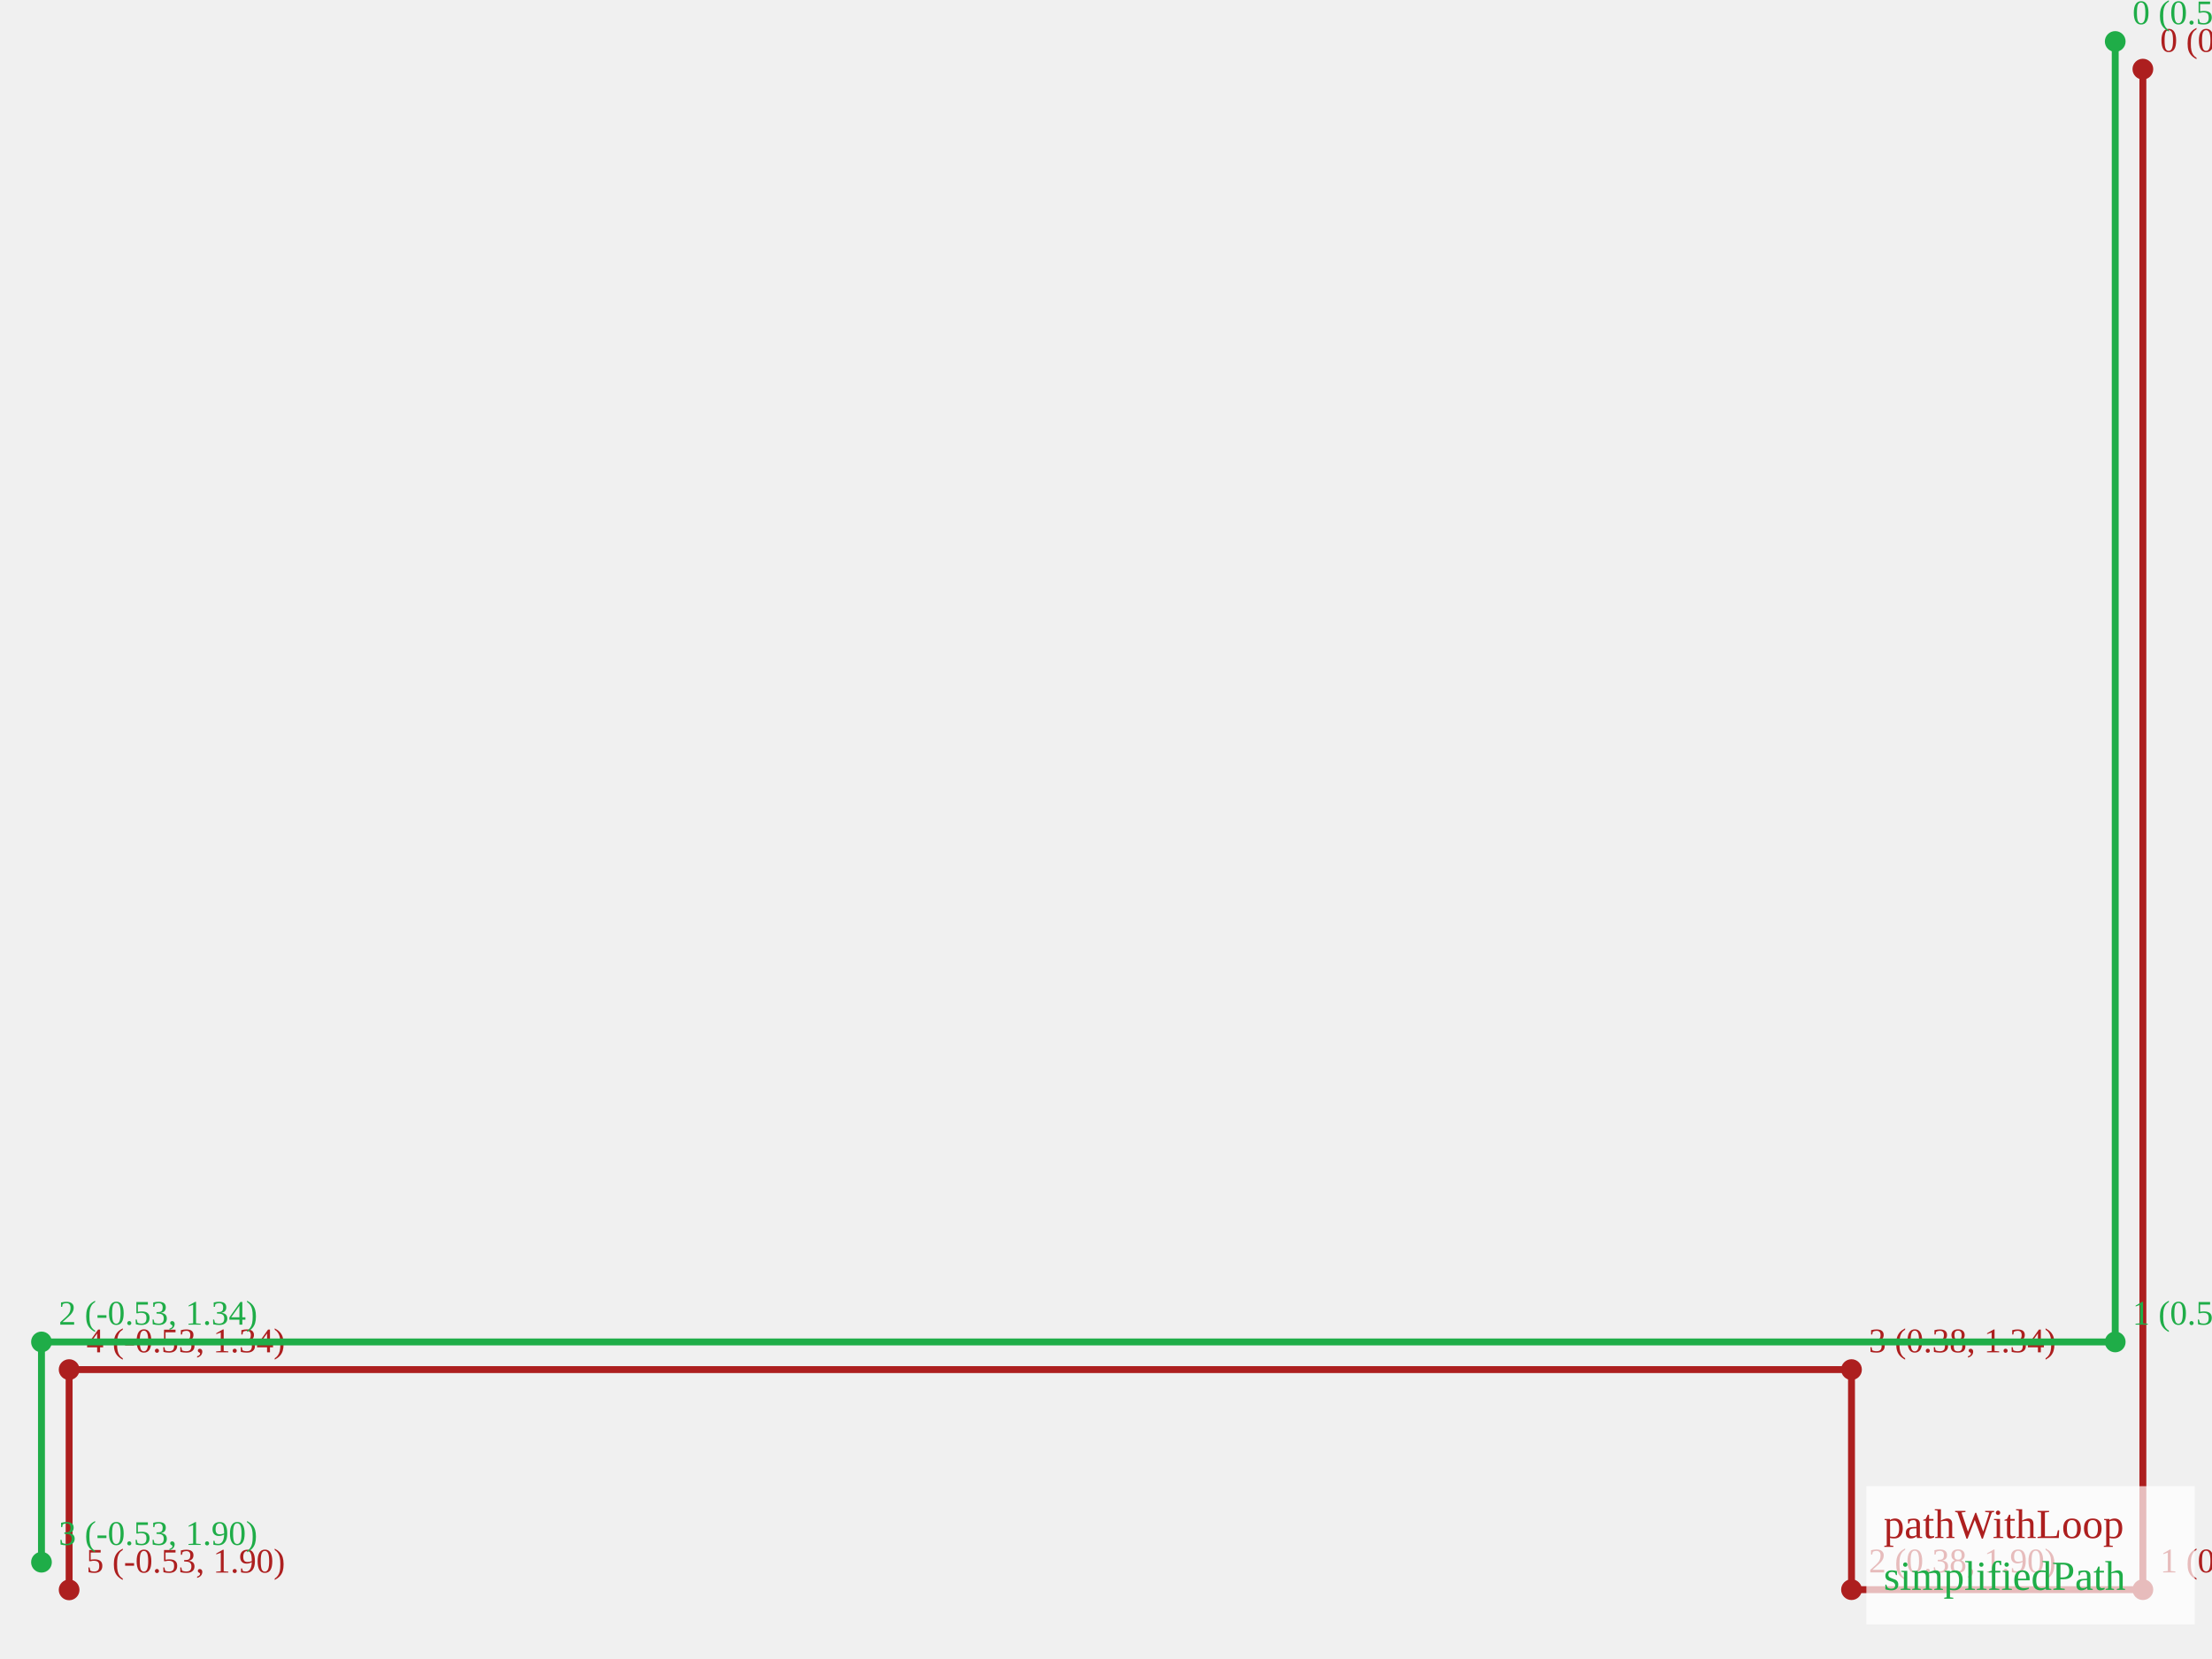
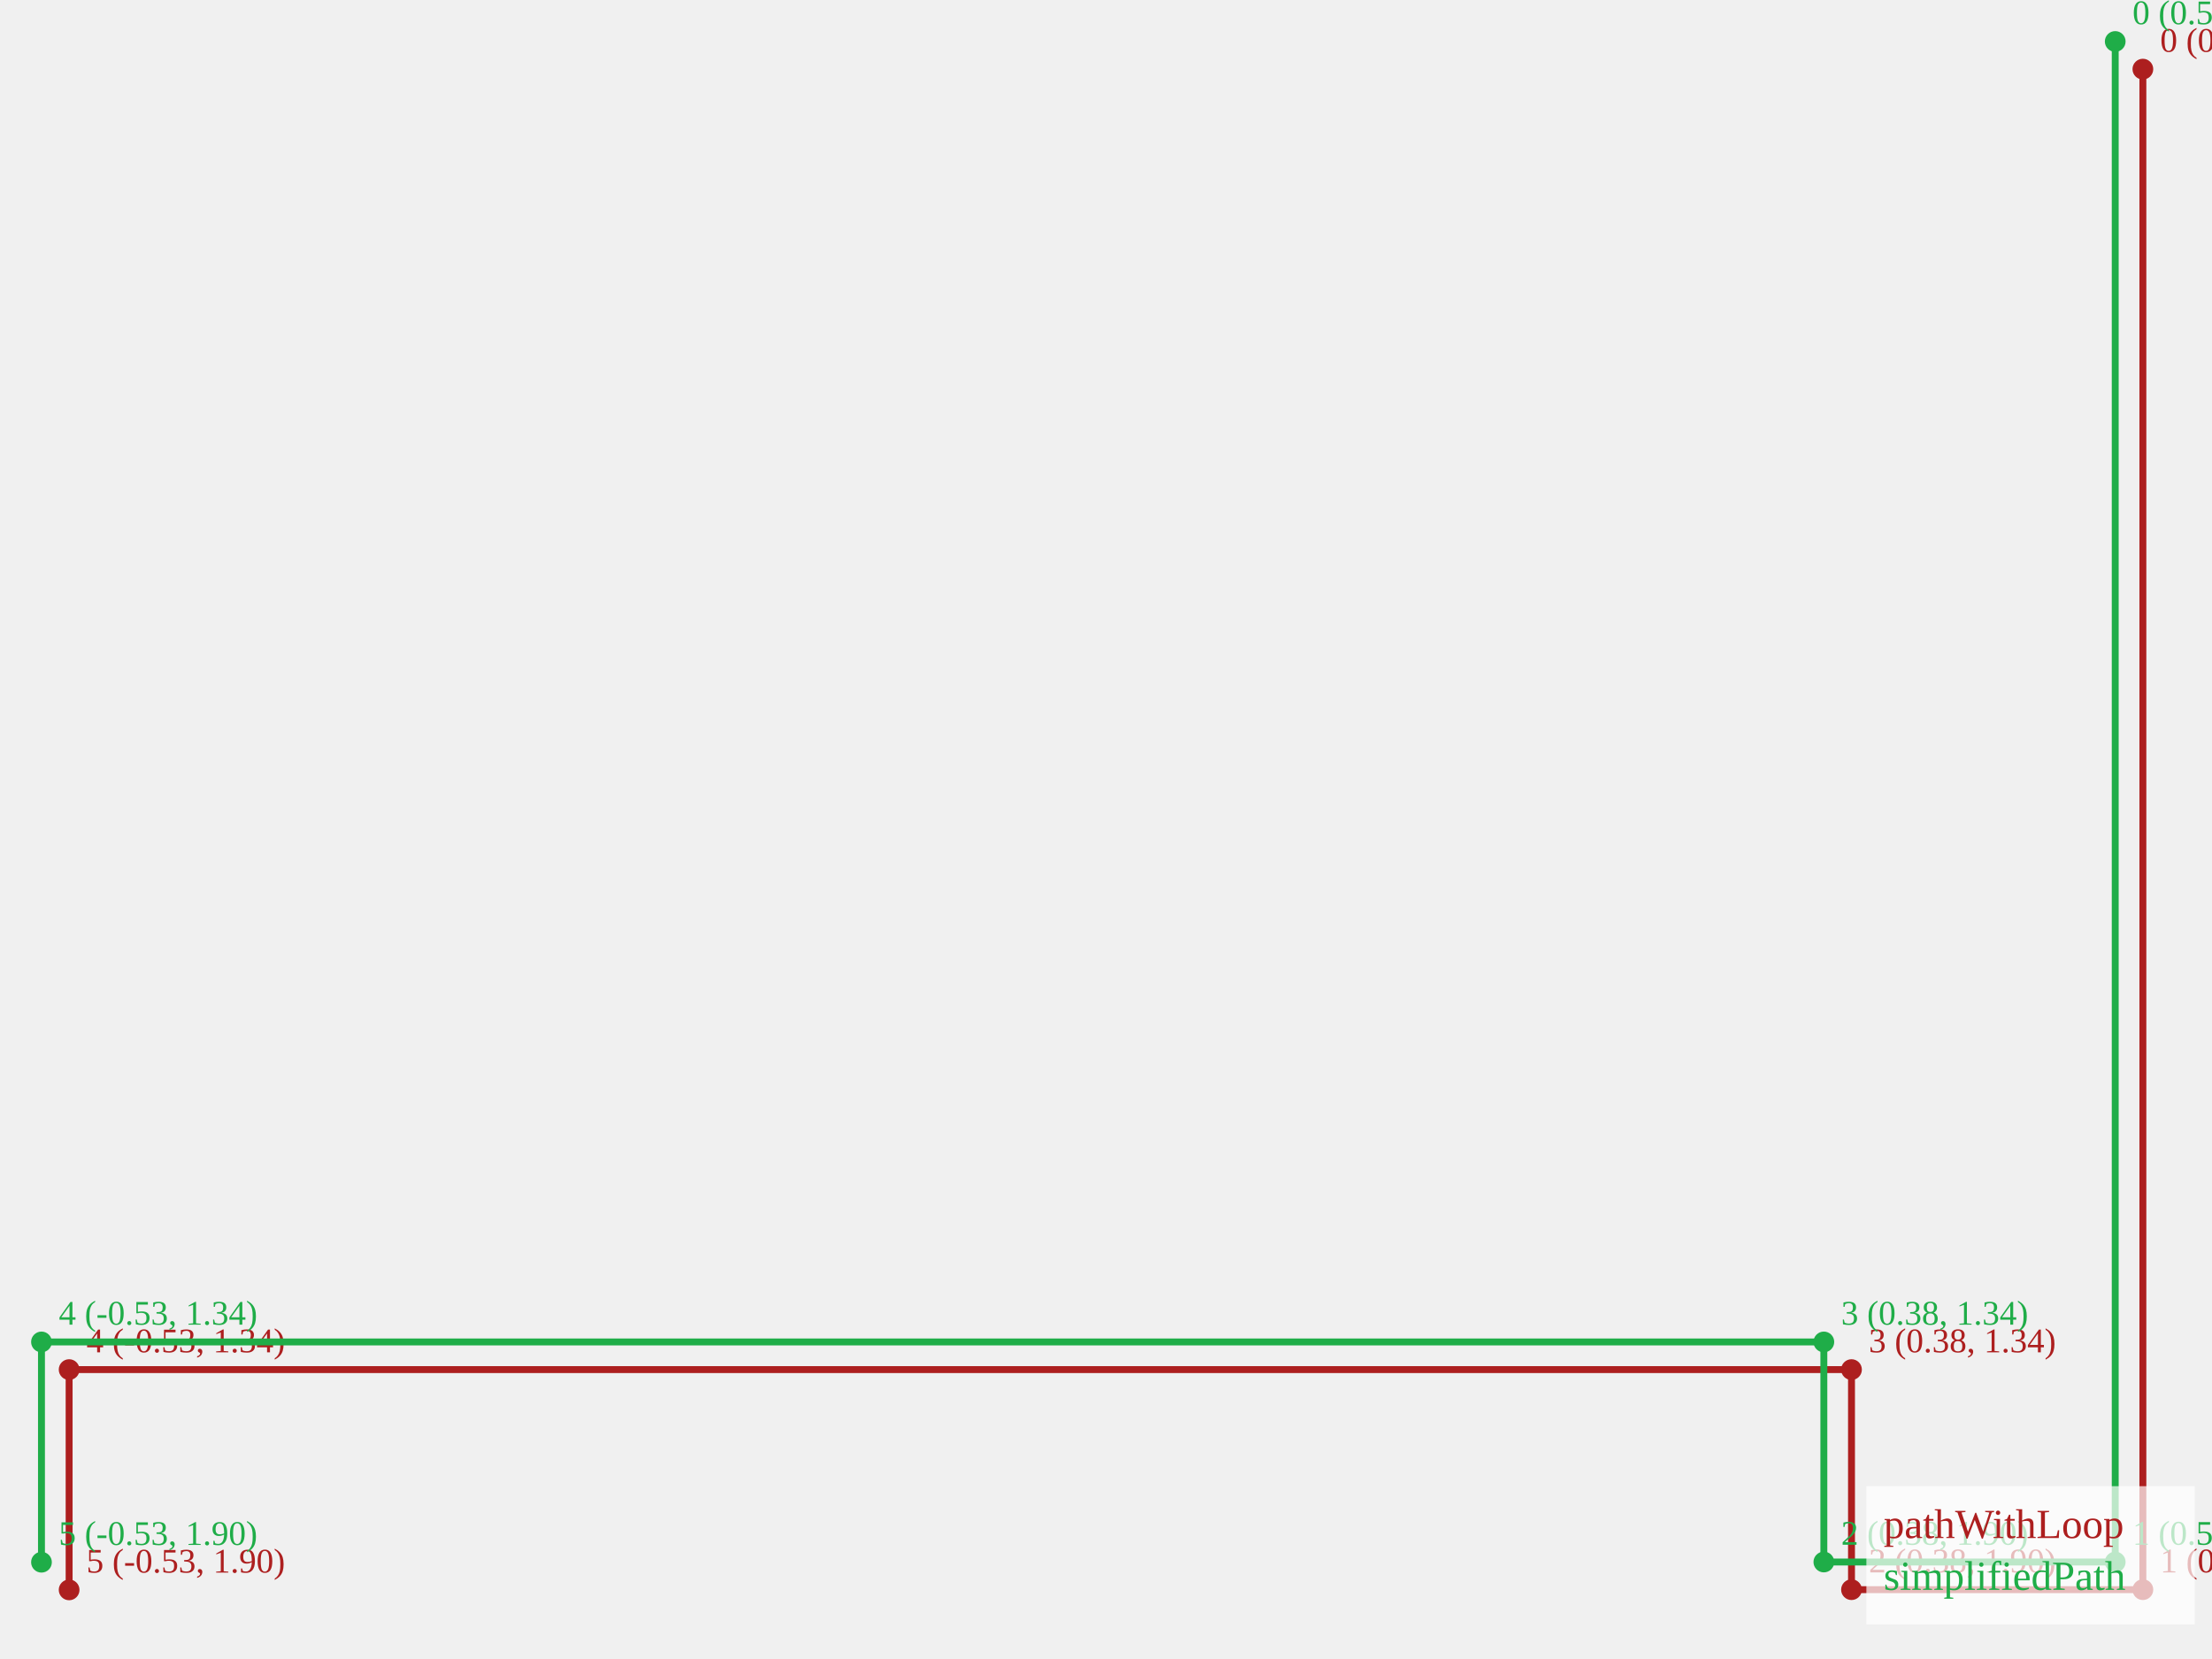
<svg xmlns="http://www.w3.org/2000/svg" width="640" height="480">
  <line x1="620" y1="20" x2="620" y2="459.938" stroke="hsl(0, 70%, 40%)" stroke-width="2" />
  <line x1="620" y1="459.938" x2="535.697" y2="459.938" stroke="hsl(0, 70%, 40%)" stroke-width="2" />
  <line x1="535.697" y1="459.938" x2="535.697" y2="396.266" stroke="hsl(0, 70%, 40%)" stroke-width="2" />
  <line x1="535.697" y1="396.266" x2="20" y2="396.266" stroke="hsl(0, 70%, 40%)" stroke-width="2" />
  <line x1="20" y1="396.266" x2="20" y2="460" stroke="hsl(0, 70%, 40%)" stroke-width="2" />
  <circle cx="620" cy="20" r="3" fill="hsl(0, 70%, 40%)" />
  <text x="625" y="15" font-size="10" fill="hsl(0, 70%, 40%)">0 (0.53, -1.95)</text>
  <circle cx="620" cy="459.938" r="3" fill="hsl(0, 70%, 40%)" />
  <text x="625" y="454.938" font-size="10" fill="hsl(0, 70%, 40%)">1 (0.53, 1.90)</text>
  <circle cx="535.697" cy="459.938" r="3" fill="hsl(0, 70%, 40%)" />
  <text x="540.697" y="454.938" font-size="10" fill="hsl(0, 70%, 40%)">2 (0.38, 1.90)</text>
  <circle cx="535.697" cy="396.266" r="3" fill="hsl(0, 70%, 40%)" />
  <text x="540.697" y="391.266" font-size="10" fill="hsl(0, 70%, 40%)">3 (0.38, 1.34)</text>
  <circle cx="20" cy="396.266" r="3" fill="hsl(0, 70%, 40%)" />
  <text x="25" y="391.266" font-size="10" fill="hsl(0, 70%, 40%)">4 (-0.53, 1.34)</text>
  <circle cx="20" cy="460" r="3" fill="hsl(0, 70%, 40%)" />
  <text x="25" y="455" font-size="10" fill="hsl(0, 70%, 40%)">5 (-0.53, 1.90)</text>
-   <line x1="612" y1="12" x2="612" y2="388.266" stroke="hsl(137.5, 70%, 40%)" stroke-width="2" />
-   <line x1="612" y1="388.266" x2="12" y2="388.266" stroke="hsl(137.5, 70%, 40%)" stroke-width="2" />
+   <line x1="612" y1="12" x2="612" y2="451.938" stroke="hsl(137.5, 70%, 40%)" stroke-width="2" />
+   <line x1="612" y1="451.938" x2="527.697" y2="451.938" stroke="hsl(137.5, 70%, 40%)" stroke-width="2" />
+   <line x1="527.697" y1="451.938" x2="527.697" y2="388.266" stroke="hsl(137.5, 70%, 40%)" stroke-width="2" />
+   <line x1="527.697" y1="388.266" x2="12" y2="388.266" stroke="hsl(137.5, 70%, 40%)" stroke-width="2" />
  <line x1="12" y1="388.266" x2="12" y2="452" stroke="hsl(137.5, 70%, 40%)" stroke-width="2" />
  <circle cx="612" cy="12" r="3" fill="hsl(137.5, 70%, 40%)" />
  <text x="617" y="7" font-size="10" fill="hsl(137.5, 70%, 40%)">0 (0.53, -1.95)</text>
-   <circle cx="612" cy="388.266" r="3" fill="hsl(137.5, 70%, 40%)" />
-   <text x="617" y="383.266" font-size="10" fill="hsl(137.5, 70%, 40%)">1 (0.53, 1.34)</text>
+   <circle cx="612" cy="451.938" r="3" fill="hsl(137.5, 70%, 40%)" />
+   <text x="617" y="446.938" font-size="10" fill="hsl(137.5, 70%, 40%)">1 (0.53, 1.90)</text>
+   <circle cx="527.697" cy="451.938" r="3" fill="hsl(137.5, 70%, 40%)" />
+   <text x="532.697" y="446.938" font-size="10" fill="hsl(137.5, 70%, 40%)">2 (0.38, 1.90)</text>
+   <circle cx="527.697" cy="388.266" r="3" fill="hsl(137.5, 70%, 40%)" />
+   <text x="532.697" y="383.266" font-size="10" fill="hsl(137.5, 70%, 40%)">3 (0.38, 1.34)</text>
  <circle cx="12" cy="388.266" r="3" fill="hsl(137.5, 70%, 40%)" />
-   <text x="17" y="383.266" font-size="10" fill="hsl(137.5, 70%, 40%)">2 (-0.53, 1.34)</text>
+   <text x="17" y="383.266" font-size="10" fill="hsl(137.5, 70%, 40%)">4 (-0.53, 1.34)</text>
  <circle cx="12" cy="452" r="3" fill="hsl(137.5, 70%, 40%)" />
-   <text x="17" y="447" font-size="10" fill="hsl(137.5, 70%, 40%)">3 (-0.53, 1.90)</text>
+   <text x="17" y="447" font-size="10" fill="hsl(137.5, 70%, 40%)">5 (-0.53, 1.90)</text>
  <g transform="translate(540, 430)">
    <rect x="0" y="0" width="95" height="40" fill="white" opacity="0.7" />
    <text x="5" y="15" font-size="12" fill="hsl(0, 70%, 40%)">pathWithLoop</text>
    <text x="5" y="30" font-size="12" fill="hsl(137.5, 70%, 40%)">simplifiedPath</text>
  </g>
</svg>
